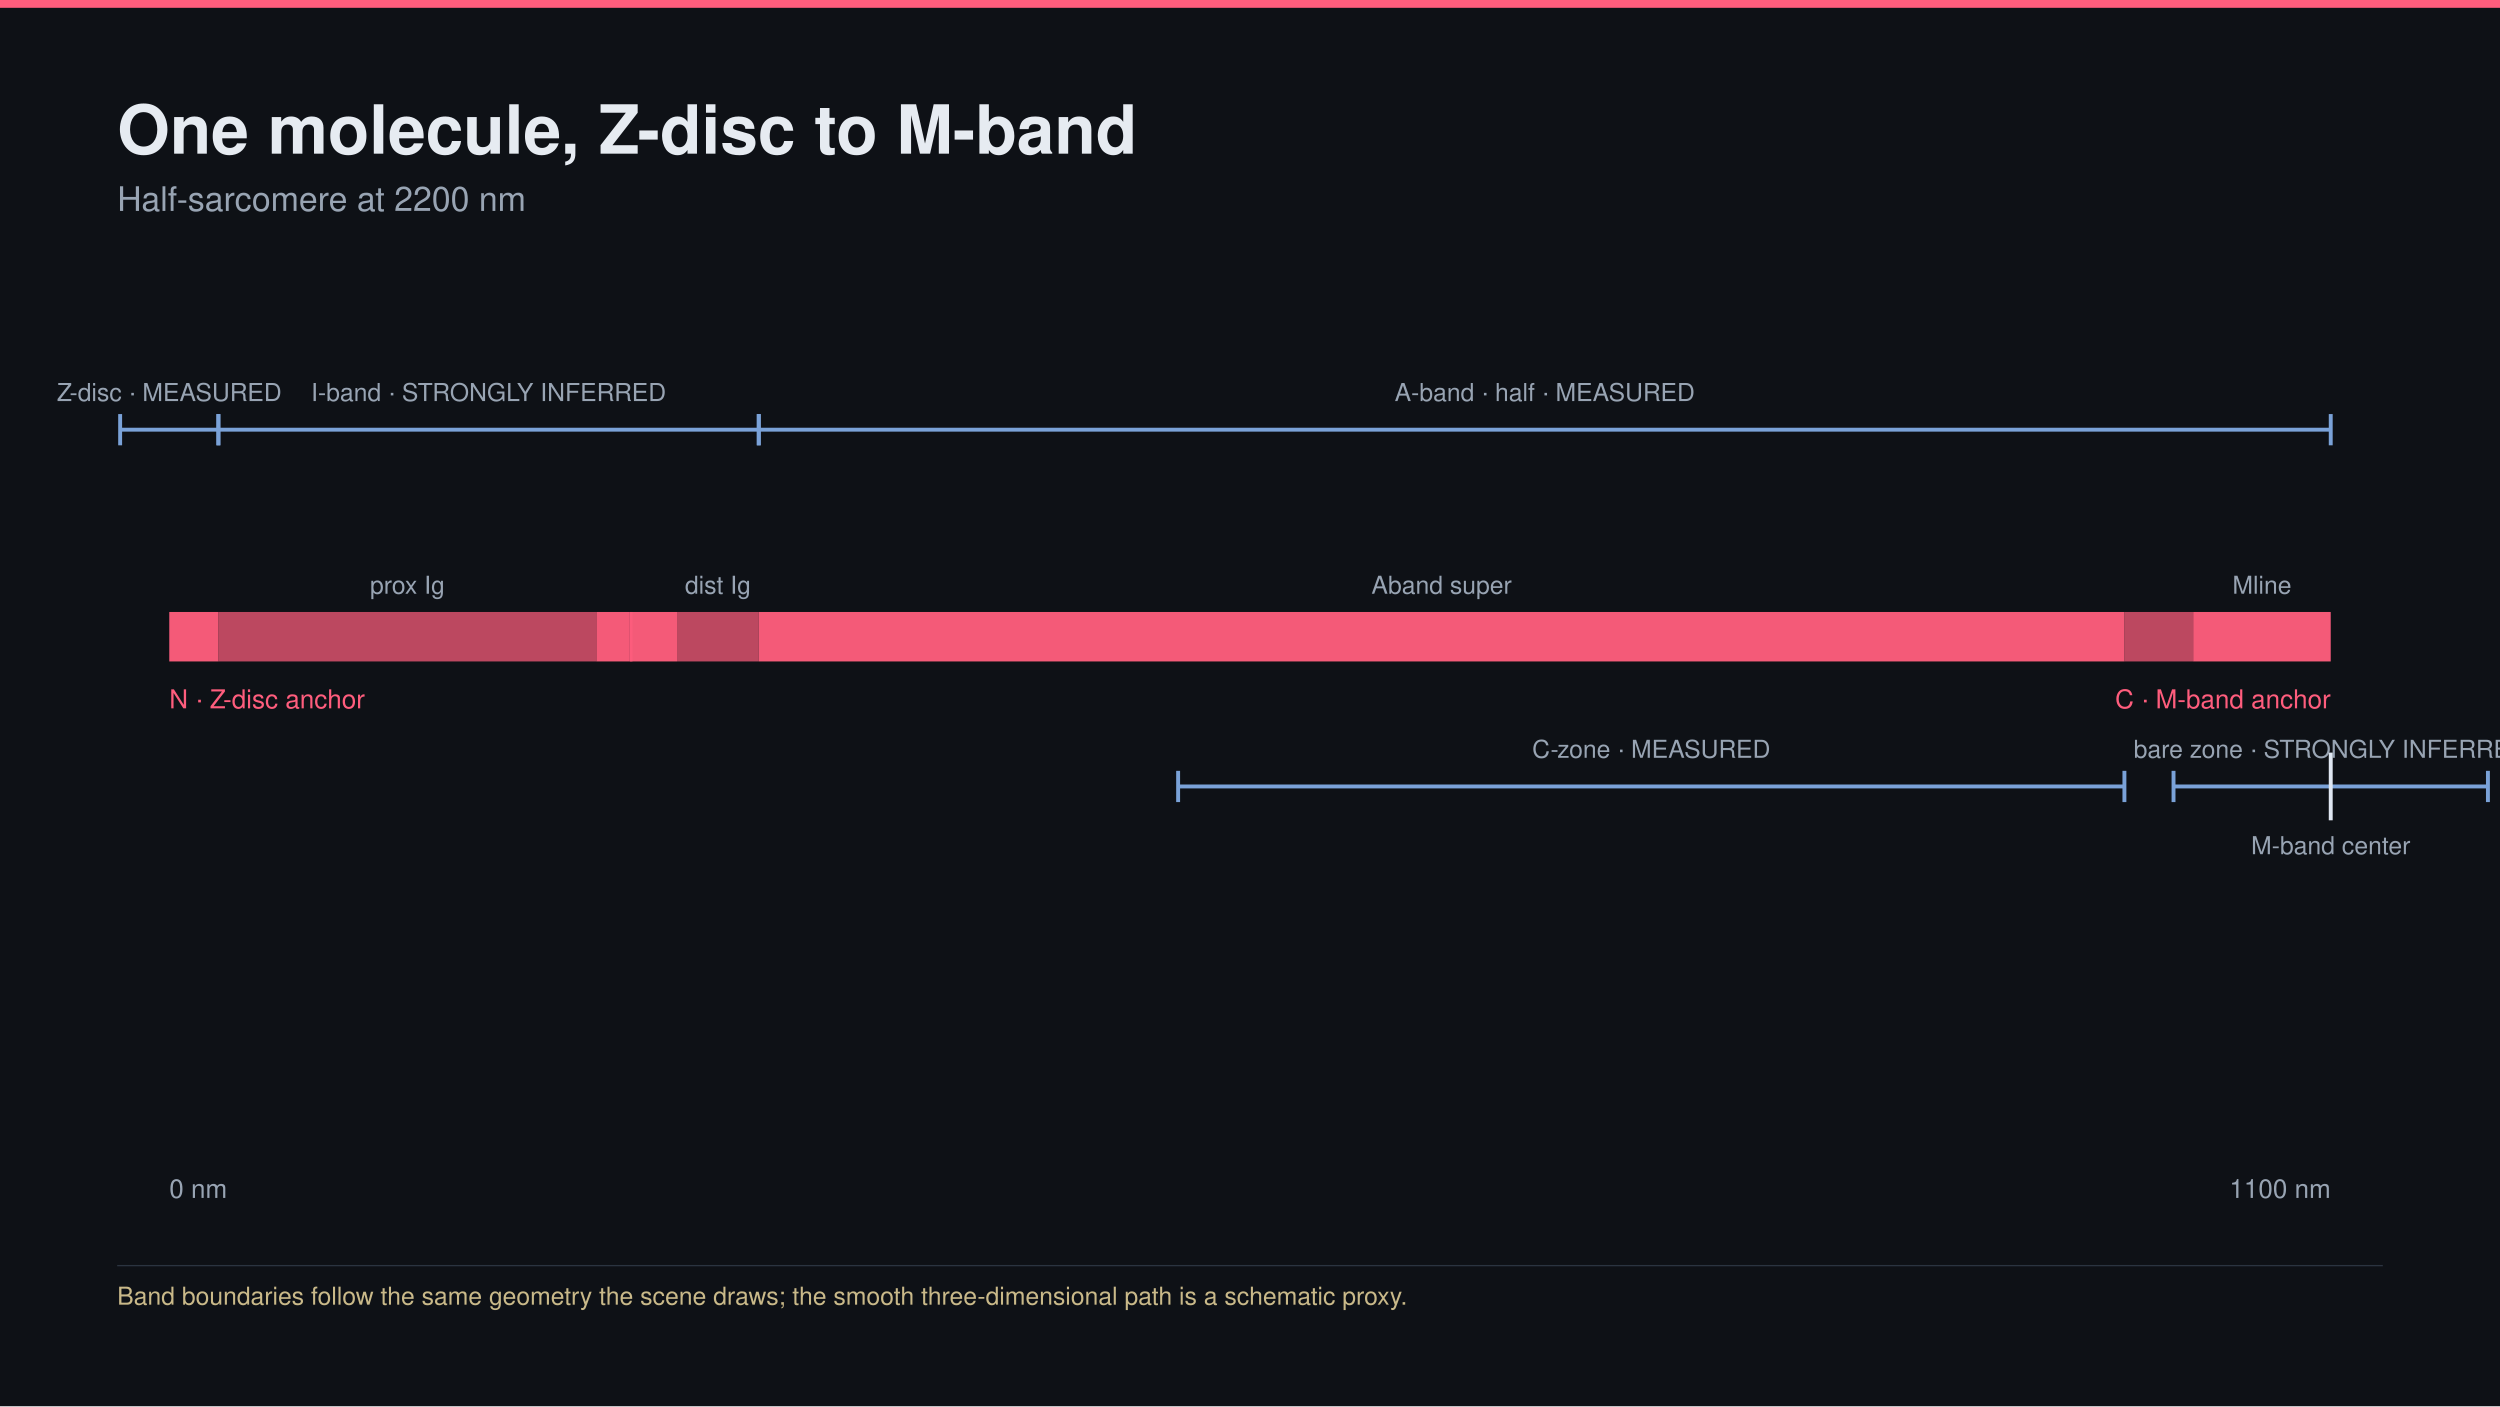
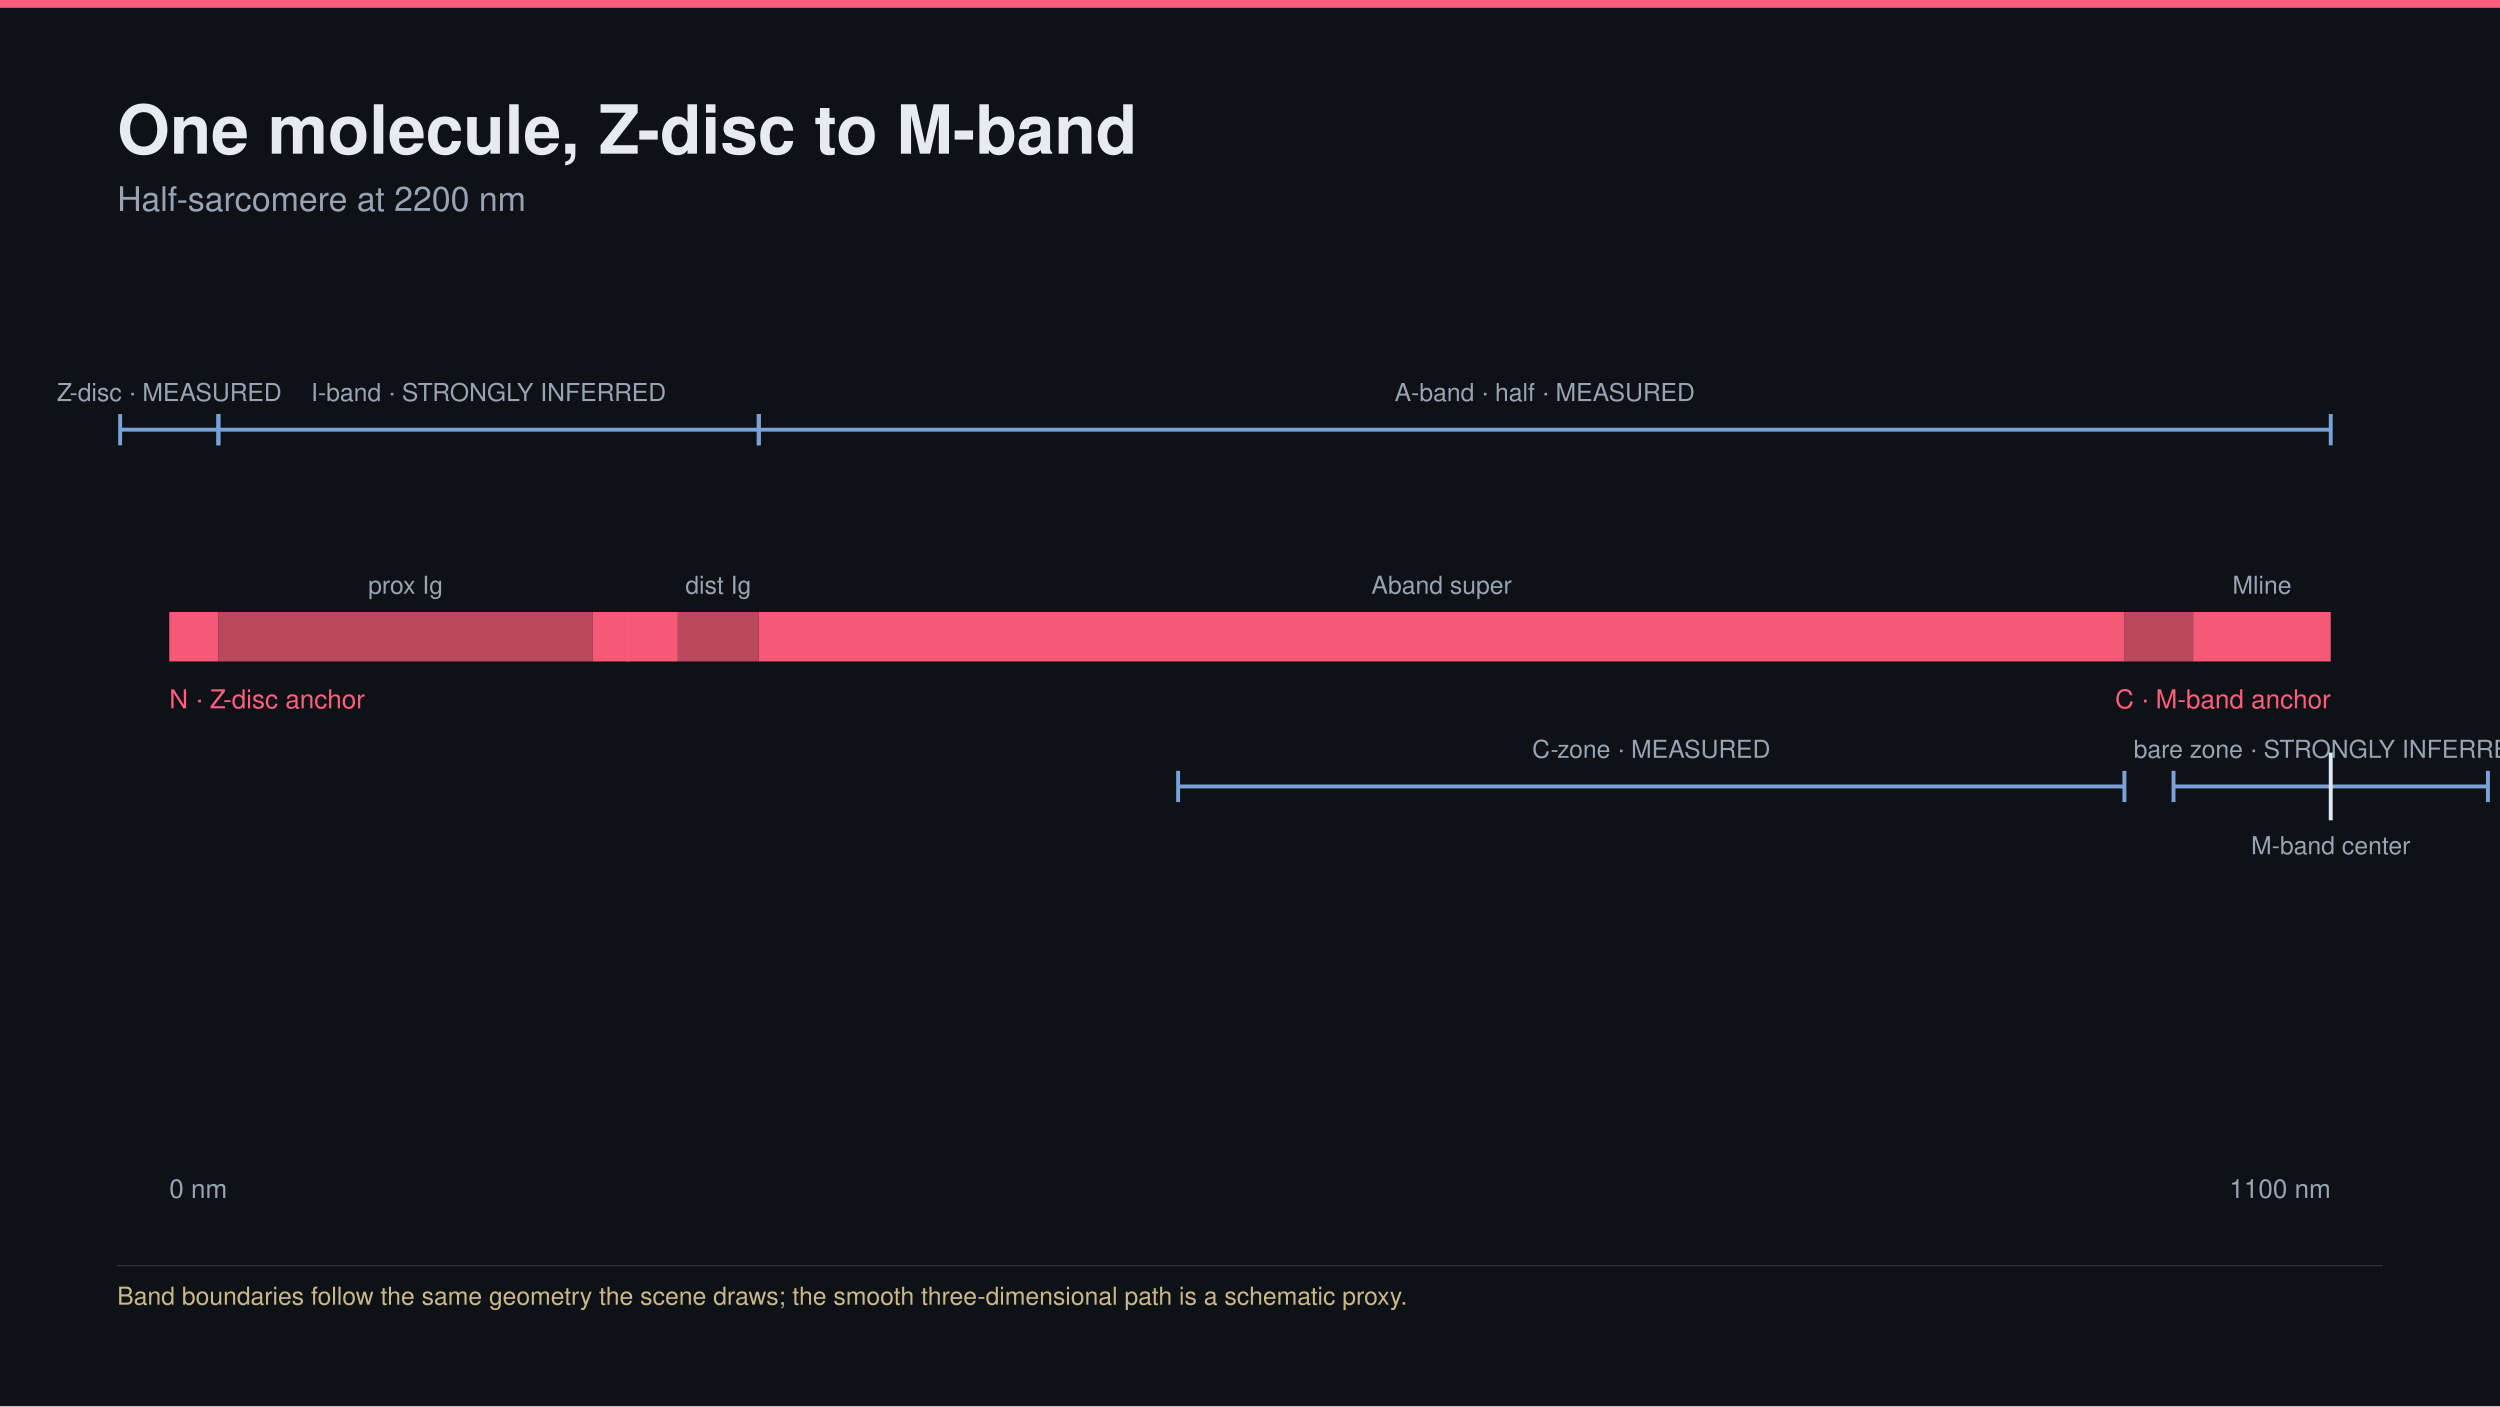
<svg xmlns="http://www.w3.org/2000/svg" width="1920" height="1080" viewBox="0 0 1920 1080">
  <rect width="1920" height="1080" fill="#0e1116" />
  <rect x="0" y="0" width="1920" height="6" fill="#ff5d7d" />
  <text x="90" y="118" font-family="Helvetica, Arial, sans-serif" font-size="52" font-weight="650" fill="#e6ebf1" text-anchor="start">One molecule, Z-disc to M-band</text>
  <text x="90" y="162" font-family="Helvetica, Arial, sans-serif" font-size="26" font-weight="400" fill="#98a4b3" text-anchor="start">Half-sarcomere at 2200 nm</text>
  <rect x="130.00" y="470" width="37.73" height="38" fill="#ff5d7d" opacity="0.95" />
-   <rect x="167.73" y="470" width="290.30" height="38" fill="#ff5d7d" opacity="0.72" />
-   <text x="312.875" y="456" font-family="Helvetica, Arial, sans-serif" font-size="19" font-weight="400" fill="#98a4b3" text-anchor="middle">prox Ig</text>
-   <rect x="458.02" y="470" width="25.72" height="38" fill="#ff5d7d" opacity="0.95" />
-   <rect x="483.74" y="470" width="2.00" height="38" fill="#ff5d7d" opacity="0.72" />
-   <rect x="483.74" y="470" width="36.22" height="38" fill="#ff5d7d" opacity="0.95" />
-   <rect x="519.96" y="470" width="62.77" height="38" fill="#ff5d7d" opacity="0.72" />
-   <text x="551.344" y="456" font-family="Helvetica, Arial, sans-serif" font-size="19" font-weight="400" fill="#98a4b3" text-anchor="middle">dist Ig</text>
+   <rect x="167.73" y="470" width="287.46" height="38" fill="#ff5d7d" opacity="0.72" />
+   <text x="311.459" y="456" font-family="Helvetica, Arial, sans-serif" font-size="19" font-weight="400" fill="#98a4b3" text-anchor="middle">prox Ig</text>
+   <rect x="455.19" y="470" width="25.63" height="38" fill="#ff5d7d" opacity="0.95" />
+   <rect x="480.82" y="470" width="2.00" height="38" fill="#ff5d7d" opacity="0.72" />
+   <rect x="480.82" y="470" width="39.76" height="38" fill="#ff5d7d" opacity="0.95" />
+   <rect x="520.57" y="470" width="62.15" height="38" fill="#ff5d7d" opacity="0.72" />
+   <text x="551.65" y="456" font-family="Helvetica, Arial, sans-serif" font-size="19" font-weight="400" fill="#98a4b3" text-anchor="middle">dist Ig</text>
  <rect x="582.73" y="470" width="1048.82" height="38" fill="#ff5d7d" opacity="0.95" />
  <text x="1107.136" y="456" font-family="Helvetica, Arial, sans-serif" font-size="19" font-weight="400" fill="#98a4b3" text-anchor="middle">Aband super</text>
  <rect x="1631.55" y="470" width="52.82" height="38" fill="#ff5d7d" opacity="0.72" />
  <rect x="1684.36" y="470" width="105.64" height="38" fill="#ff5d7d" opacity="0.95" />
  <text x="1737.182" y="456" font-family="Helvetica, Arial, sans-serif" font-size="19" font-weight="400" fill="#98a4b3" text-anchor="middle">Mline</text>
  <line x1="92.27" y1="330" x2="167.73" y2="330" stroke="#7aa2d8" stroke-width="3" />
  <line x1="92.27" y1="318" x2="92.27" y2="342" stroke="#7aa2d8" stroke-width="3" />
  <line x1="167.73" y1="318" x2="167.73" y2="342" stroke="#7aa2d8" stroke-width="3" />
  <text x="130" y="308" font-family="Helvetica, Arial, sans-serif" font-size="19" font-weight="400" fill="#98a4b3" text-anchor="middle">Z-disc · MEASURED</text>
  <line x1="167.73" y1="330" x2="582.73" y2="330" stroke="#7aa2d8" stroke-width="3" />
  <line x1="167.73" y1="318" x2="167.73" y2="342" stroke="#7aa2d8" stroke-width="3" />
  <line x1="582.73" y1="318" x2="582.73" y2="342" stroke="#7aa2d8" stroke-width="3" />
  <text x="375.227" y="308" font-family="Helvetica, Arial, sans-serif" font-size="19" font-weight="400" fill="#98a4b3" text-anchor="middle">I-band · STRONGLY INFERRED</text>
  <line x1="582.73" y1="330" x2="1790.00" y2="330" stroke="#7aa2d8" stroke-width="3" />
  <line x1="582.73" y1="318" x2="582.73" y2="342" stroke="#7aa2d8" stroke-width="3" />
  <line x1="1790.00" y1="318" x2="1790.00" y2="342" stroke="#7aa2d8" stroke-width="3" />
  <text x="1186.364" y="308" font-family="Helvetica, Arial, sans-serif" font-size="19" font-weight="400" fill="#98a4b3" text-anchor="middle">A-band · half · MEASURED</text>
  <line x1="904.80" y1="604" x2="1631.55" y2="604" stroke="#7aa2d8" stroke-width="3" />
  <line x1="904.80" y1="592" x2="904.80" y2="616" stroke="#7aa2d8" stroke-width="3" />
  <line x1="1631.55" y1="592" x2="1631.55" y2="616" stroke="#7aa2d8" stroke-width="3" />
  <text x="1268.171" y="582" font-family="Helvetica, Arial, sans-serif" font-size="19" font-weight="400" fill="#98a4b3" text-anchor="middle">C-zone · MEASURED</text>
  <line x1="1669.27" y1="604" x2="1910.73" y2="604" stroke="#7aa2d8" stroke-width="3" />
  <line x1="1669.27" y1="592" x2="1669.27" y2="616" stroke="#7aa2d8" stroke-width="3" />
  <line x1="1910.73" y1="592" x2="1910.73" y2="616" stroke="#7aa2d8" stroke-width="3" />
  <text x="1790" y="582" font-family="Helvetica, Arial, sans-serif" font-size="19" font-weight="400" fill="#98a4b3" text-anchor="middle">bare zone · STRONGLY INFERRED</text>
  <line x1="1790.00" y1="578" x2="1790.00" y2="630" stroke="#dfe7f2" stroke-width="3" />
  <text x="1790" y="656" font-family="Helvetica, Arial, sans-serif" font-size="19" font-weight="400" fill="#98a4b3" text-anchor="middle">M-band center</text>
  <text x="130" y="544" font-family="Helvetica, Arial, sans-serif" font-size="20" font-weight="400" fill="#ff5d7d" text-anchor="start">N · Z-disc anchor</text>
  <text x="1790" y="544" font-family="Helvetica, Arial, sans-serif" font-size="20" font-weight="400" fill="#ff5d7d" text-anchor="end">C · M-band anchor</text>
  <text x="130" y="920" font-family="Helvetica, Arial, sans-serif" font-size="20" font-weight="400" fill="#98a4b3" text-anchor="start">0 nm</text>
  <text x="1790" y="920" font-family="Helvetica, Arial, sans-serif" font-size="20" font-weight="400" fill="#98a4b3" text-anchor="end">1100 nm</text>
  <line x1="90" y1="972" x2="1830" y2="972" stroke="#2b3440" stroke-width="1" />
  <text x="90" y="1002" font-family="Helvetica, Arial, sans-serif" font-size="19" font-weight="400" fill="#c9b989" text-anchor="start">Band boundaries follow the same geometry the scene draws; the smooth three-dimensional path is a schematic proxy.</text>
</svg>
